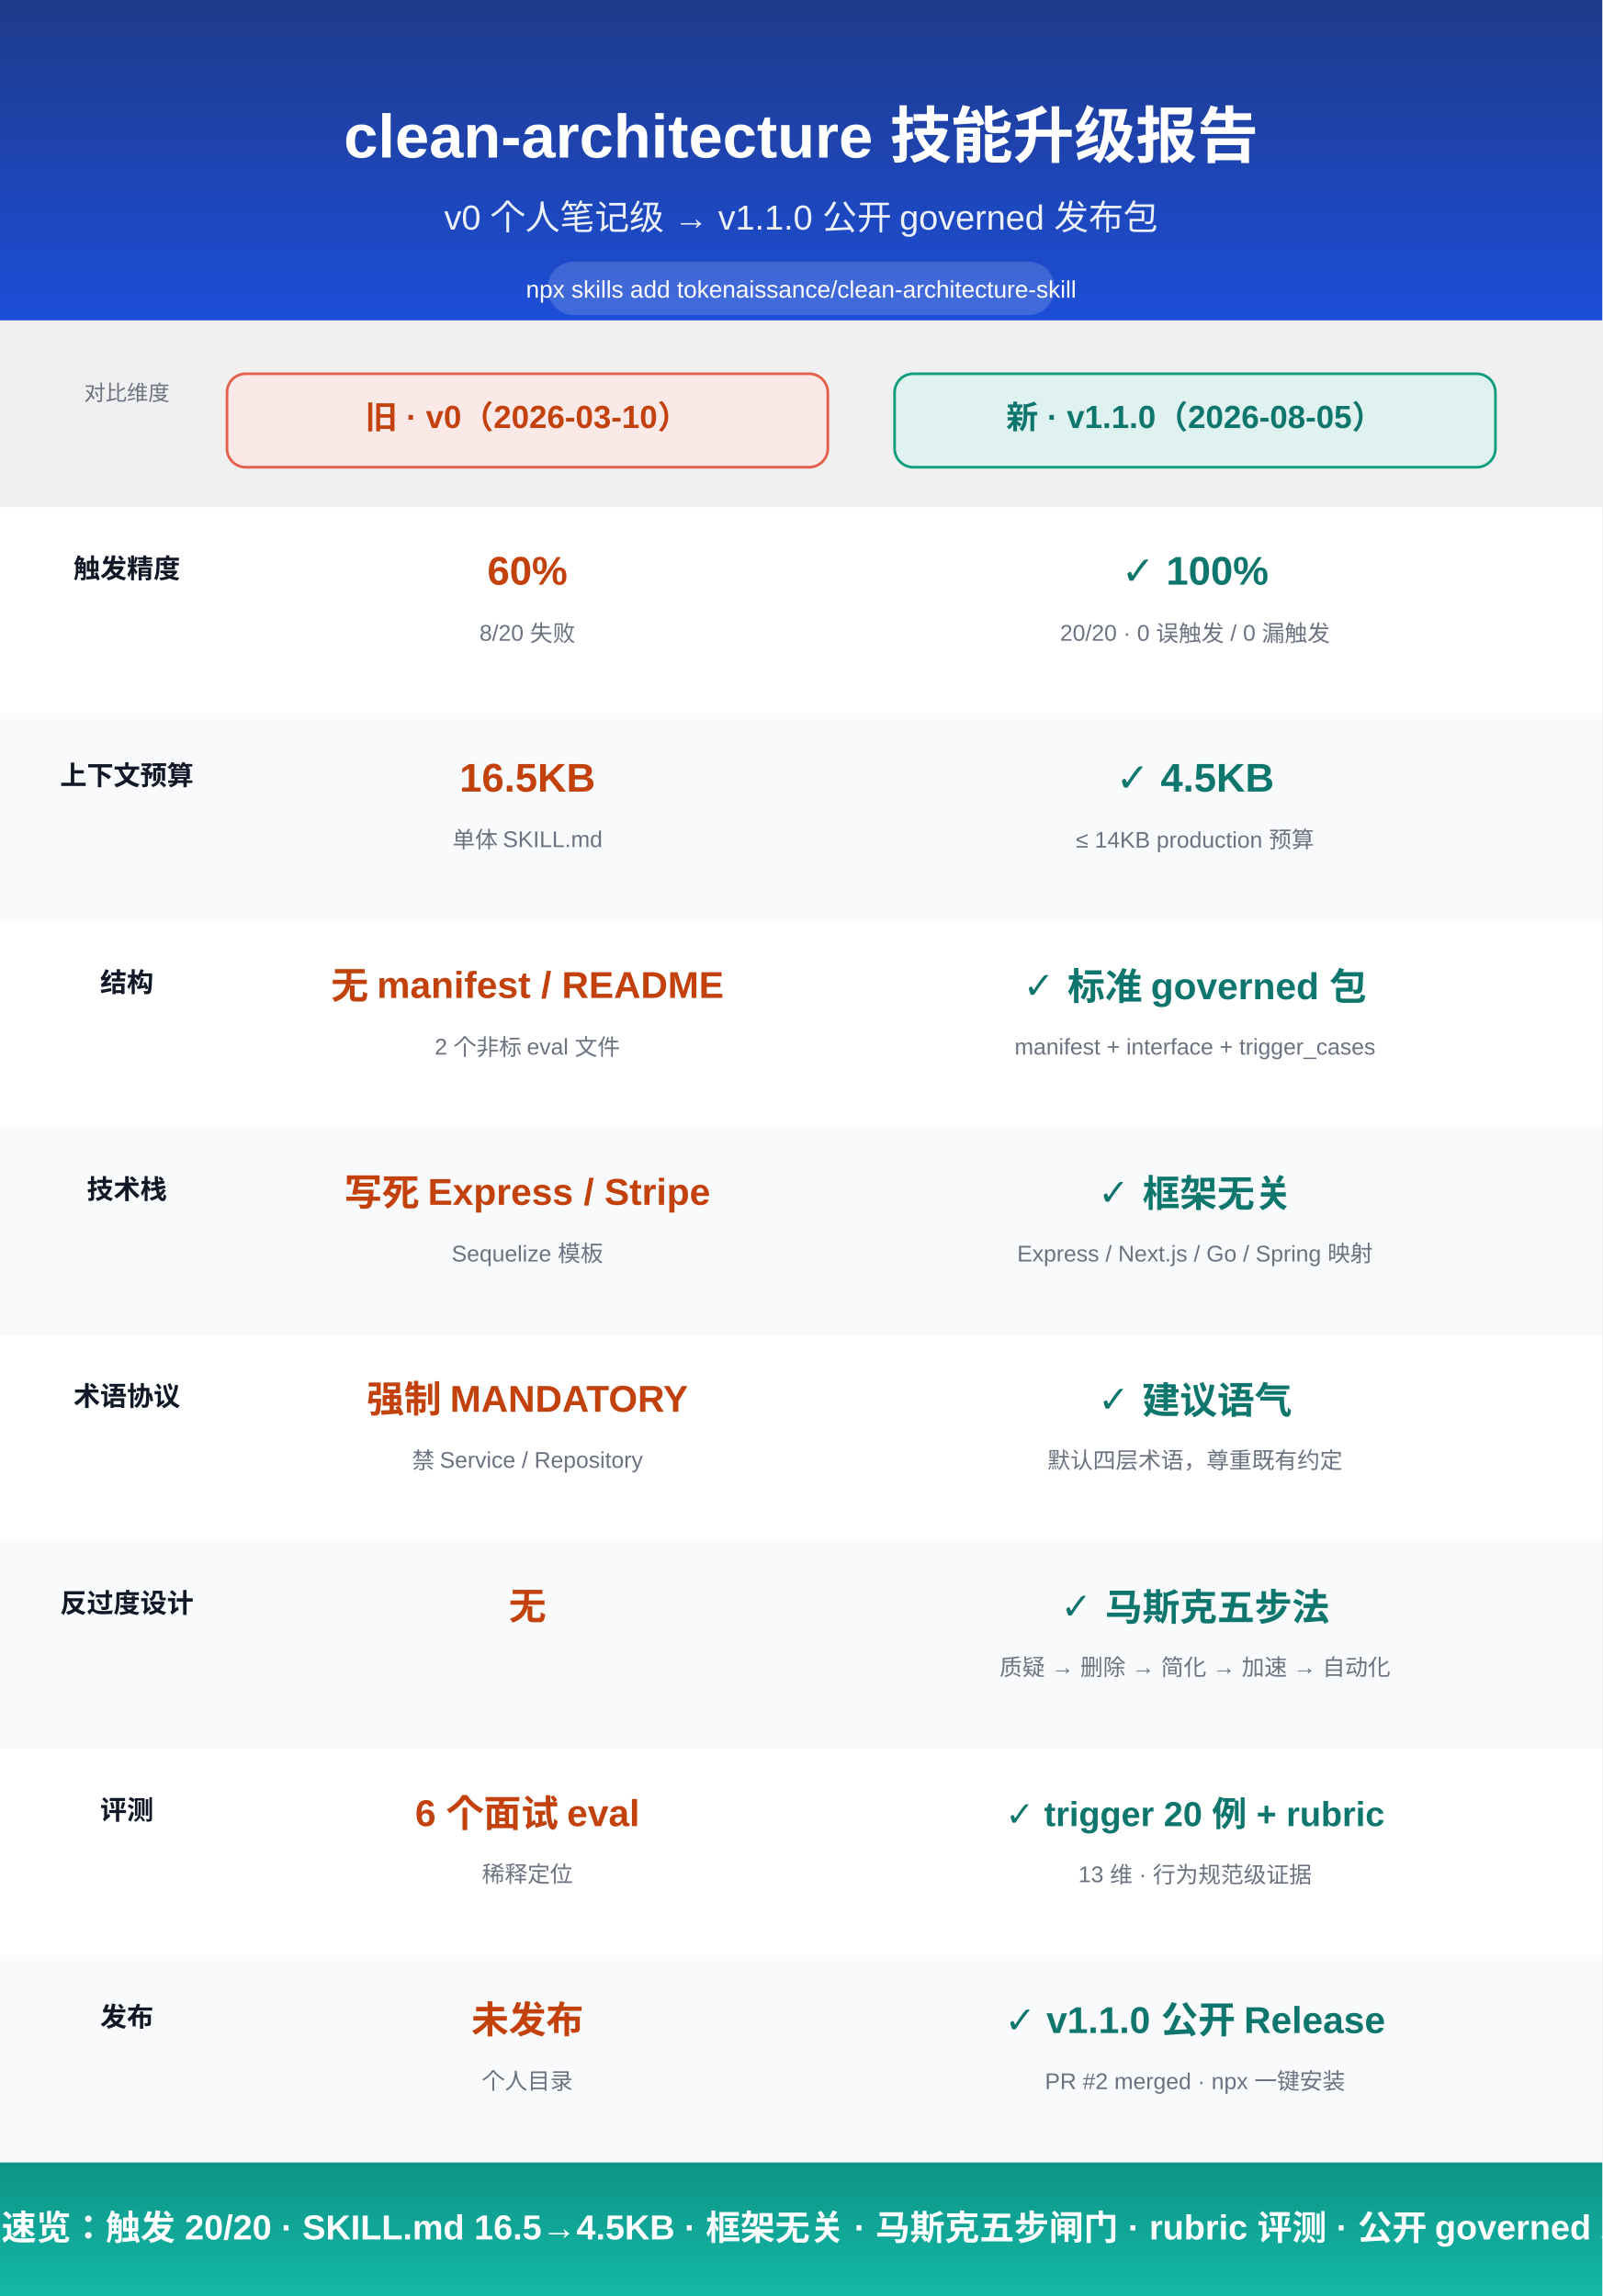
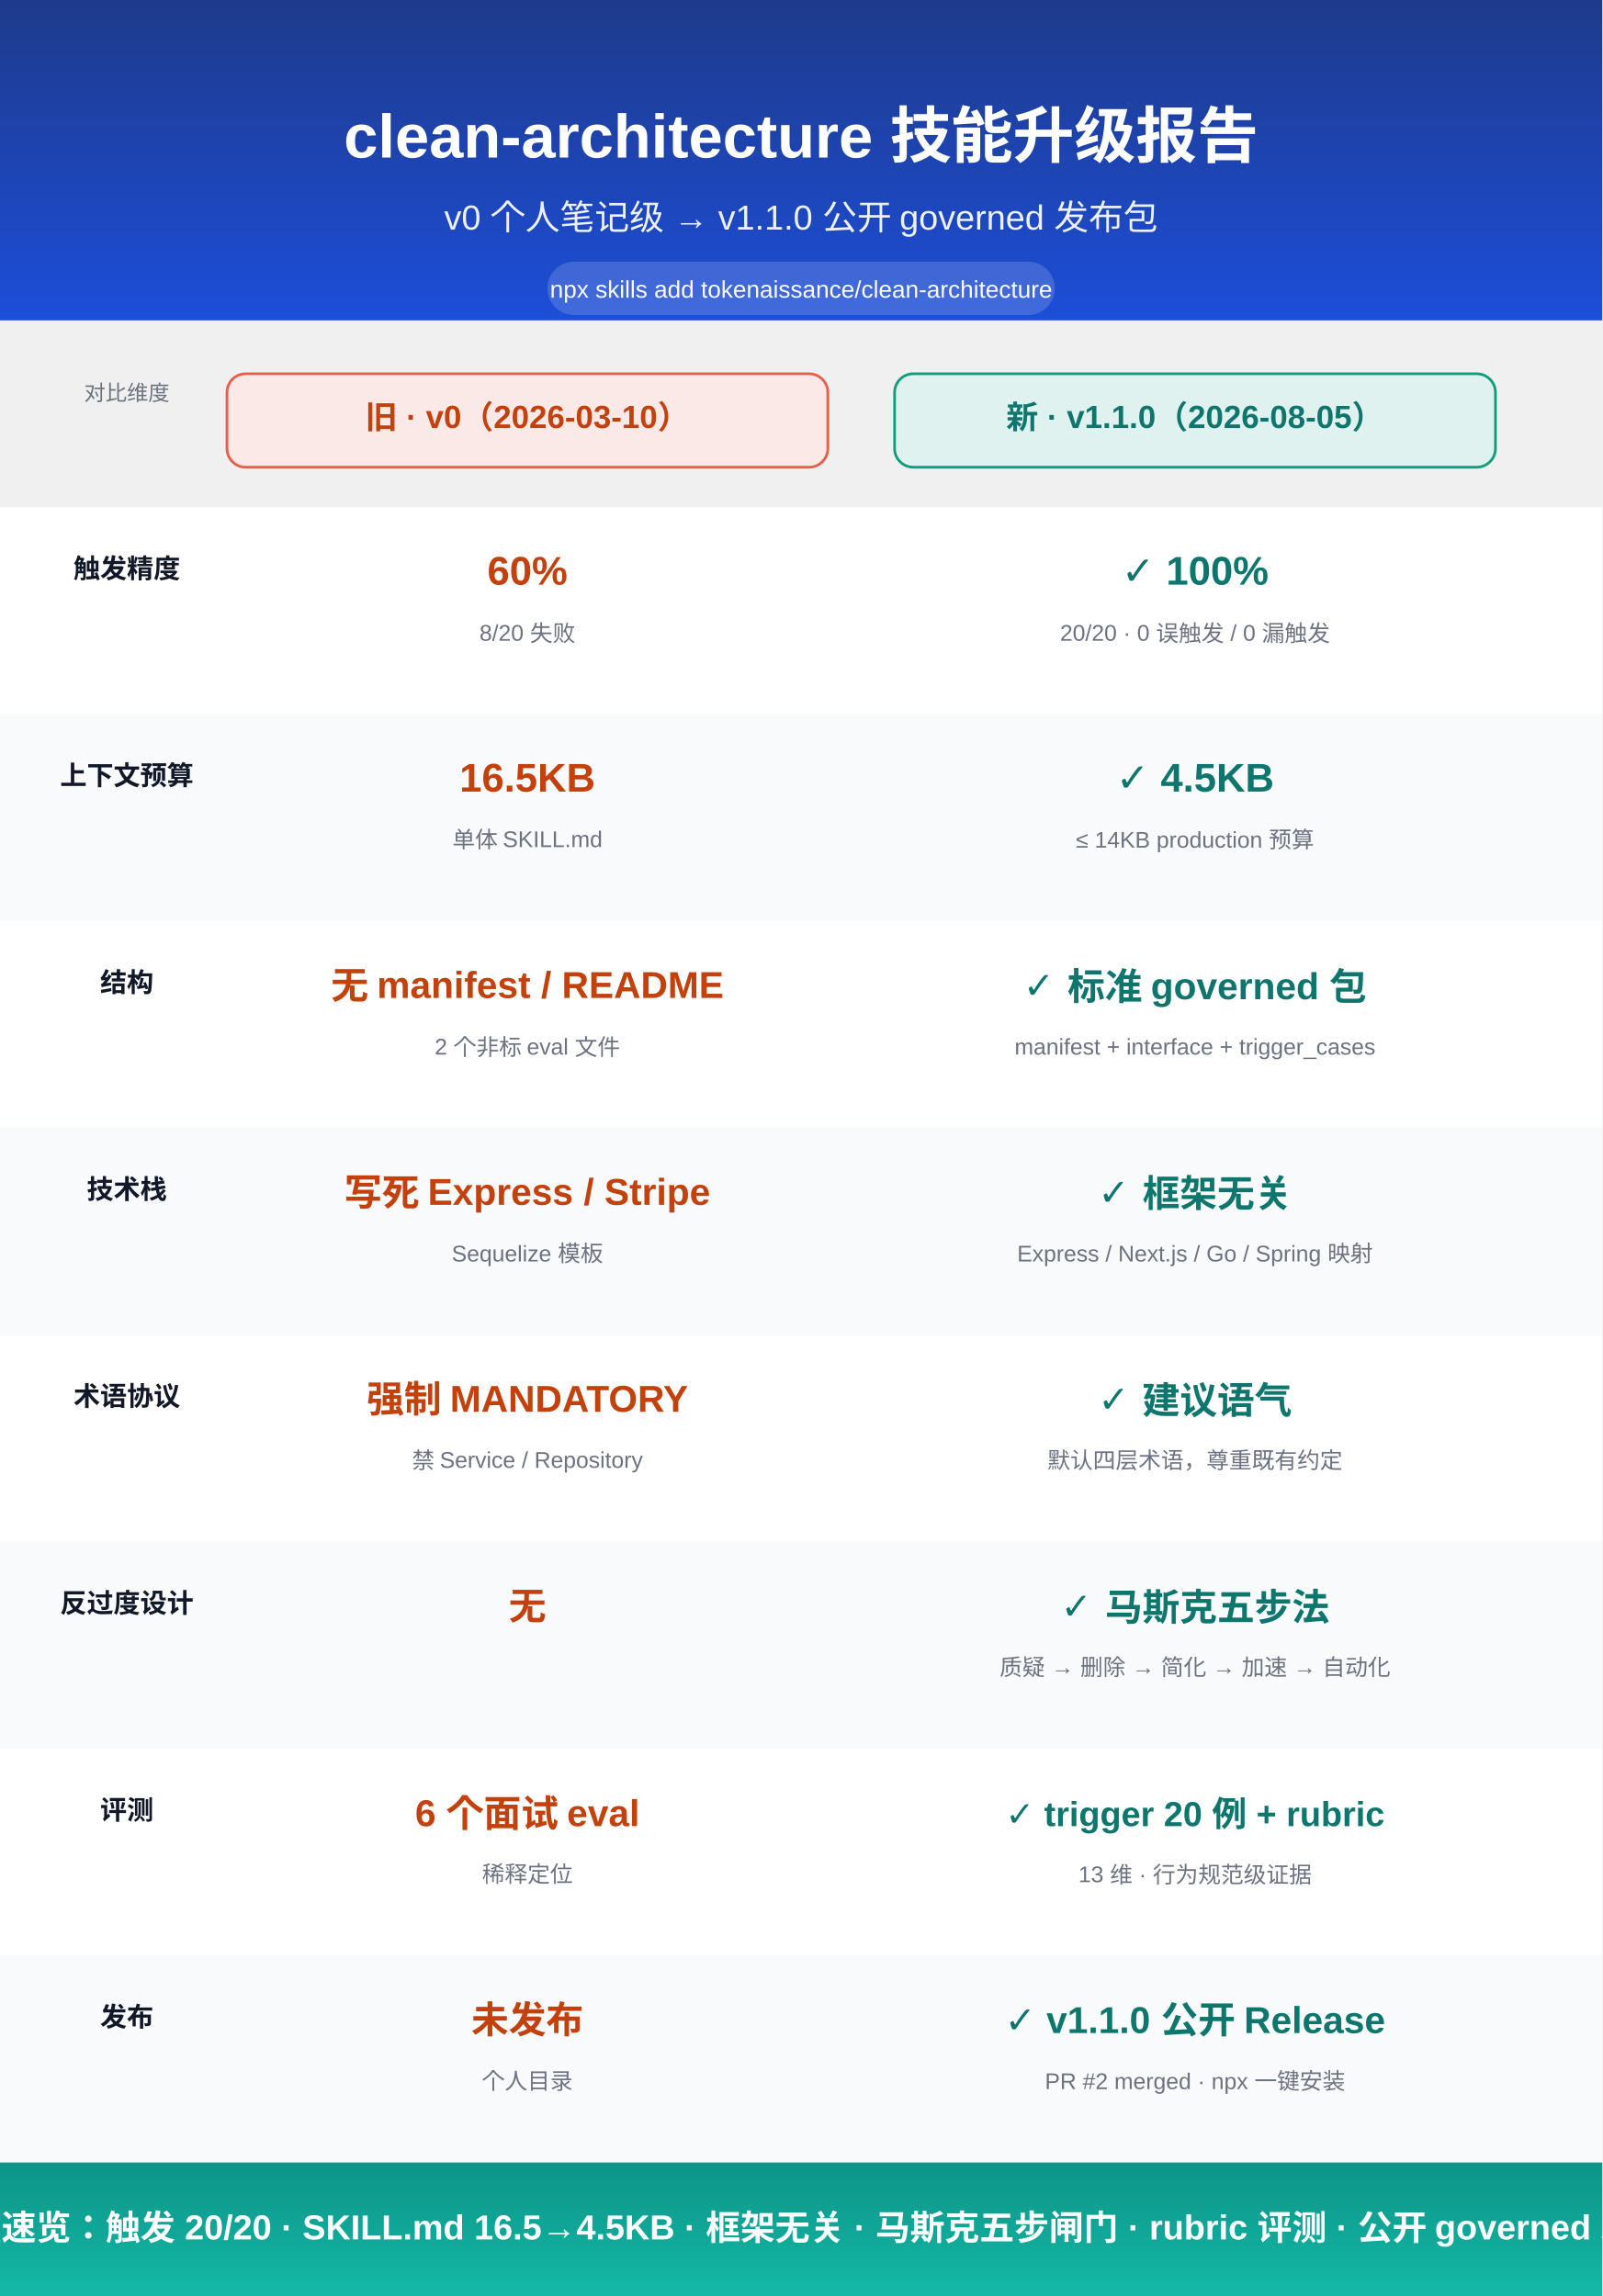
<svg xmlns="http://www.w3.org/2000/svg" width="1200" height="1720" viewBox="0 0 1200 1720" font-family="PingFang SC, Hiragino Sans GB, Microsoft YaHei, Helvetica Neue, Arial, sans-serif">
  <defs>
    <linearGradient id="headerGrad" x1="0" y1="0" x2="0" y2="1">
      <stop offset="0" stop-color="#1e3a8a" />
      <stop offset="1" stop-color="#1d4ed8" />
    </linearGradient>
    <linearGradient id="footerGrad" x1="0" y1="0" x2="0" y2="1">
      <stop offset="0" stop-color="#0d9488" />
      <stop offset="1" stop-color="#14b8a6" />
    </linearGradient>
  </defs>
  <rect x="0" y="0" width="1200" height="240" fill="url(#headerGrad)" />
  <text x="600" y="118" font-size="46" font-weight="700" fill="#ffffff" text-anchor="middle">clean-architecture 技能升级报告</text>
  <text x="600" y="172" font-size="26" fill="rgba(255,255,255,0.92)" text-anchor="middle">v0 个人笔记级 → v1.1.0 公开 governed 发布包</text>
  <rect x="410" y="196" width="380" height="40" rx="20" fill="rgba(255,255,255,0.16)" />
-   <text x="600" y="223" font-size="18" fill="#ffffff" text-anchor="middle">npx skills add tokenaissance/clean-architecture-skill</text>
+   <text x="600" y="223" font-size="18" fill="#ffffff" text-anchor="middle">npx skills add tokenaissance/clean-architecture</text>
  <text x="95" y="300" font-size="16" fill="#6b7280" text-anchor="middle">对比维度</text>
  <rect x="170" y="280" width="450" height="70" rx="14" fill="#fbe9e7" stroke="#e5604a" stroke-width="2" />
  <text x="395" y="321" font-size="24" font-weight="700" fill="#c2410c" text-anchor="middle">旧 · v0（2026-03-10）</text>
  <rect x="670" y="280" width="450" height="70" rx="14" fill="#e0f2ef" stroke="#0f9d7e" stroke-width="2" />
  <text x="895" y="321" font-size="24" font-weight="700" fill="#0f766e" text-anchor="middle">新 · v1.1.0（2026-08-05）</text>
  <g>
    <rect x="0" y="380" width="1200" height="155" fill="#ffffff" />
    <text x="95" y="433" font-size="20" font-weight="700" fill="#111827" text-anchor="middle">触发精度</text>
    <text x="395" y="438" font-size="30" font-weight="700" fill="#c2410c" text-anchor="middle">60%</text>
    <text x="395" y="480" font-size="17" fill="#6b7280" text-anchor="middle">8/20 失败</text>
    <text x="895" y="438" font-size="30" font-weight="700" fill="#0f766e" text-anchor="middle">✓ 100%</text>
    <text x="895" y="480" font-size="17" fill="#6b7280" text-anchor="middle">20/20 · 0 误触发 / 0 漏触发</text>
    <rect x="0" y="535" width="1200" height="155" fill="#f9fafb" />
    <text x="95" y="588" font-size="20" font-weight="700" fill="#111827" text-anchor="middle">上下文预算</text>
    <text x="395" y="593" font-size="30" font-weight="700" fill="#c2410c" text-anchor="middle">16.5KB</text>
    <text x="395" y="635" font-size="17" fill="#6b7280" text-anchor="middle">单体 SKILL.md</text>
    <text x="895" y="593" font-size="30" font-weight="700" fill="#0f766e" text-anchor="middle">✓ 4.5KB</text>
    <text x="895" y="635" font-size="17" fill="#6b7280" text-anchor="middle">≤ 14KB production 预算</text>
    <rect x="0" y="690" width="1200" height="155" fill="#ffffff" />
    <text x="95" y="743" font-size="20" font-weight="700" fill="#111827" text-anchor="middle">结构</text>
    <text x="395" y="748" font-size="28" font-weight="700" fill="#c2410c" text-anchor="middle">无 manifest / README</text>
    <text x="395" y="790" font-size="17" fill="#6b7280" text-anchor="middle">2 个非标 eval 文件</text>
    <text x="895" y="748" font-size="28" font-weight="700" fill="#0f766e" text-anchor="middle">✓ 标准 governed 包</text>
    <text x="895" y="790" font-size="17" fill="#6b7280" text-anchor="middle">manifest + interface + trigger_cases</text>
    <rect x="0" y="845" width="1200" height="155" fill="#f9fafb" />
    <text x="95" y="898" font-size="20" font-weight="700" fill="#111827" text-anchor="middle">技术栈</text>
    <text x="395" y="903" font-size="28" font-weight="700" fill="#c2410c" text-anchor="middle">写死 Express / Stripe</text>
    <text x="395" y="945" font-size="17" fill="#6b7280" text-anchor="middle">Sequelize 模板</text>
    <text x="895" y="903" font-size="28" font-weight="700" fill="#0f766e" text-anchor="middle">✓ 框架无关</text>
    <text x="895" y="945" font-size="17" fill="#6b7280" text-anchor="middle">Express / Next.js / Go / Spring 映射</text>
    <rect x="0" y="1000" width="1200" height="155" fill="#ffffff" />
    <text x="95" y="1053" font-size="20" font-weight="700" fill="#111827" text-anchor="middle">术语协议</text>
    <text x="395" y="1058" font-size="28" font-weight="700" fill="#c2410c" text-anchor="middle">强制 MANDATORY</text>
    <text x="395" y="1100" font-size="17" fill="#6b7280" text-anchor="middle">禁 Service / Repository</text>
    <text x="895" y="1058" font-size="28" font-weight="700" fill="#0f766e" text-anchor="middle">✓ 建议语气</text>
    <text x="895" y="1100" font-size="17" fill="#6b7280" text-anchor="middle">默认四层术语，尊重既有约定</text>
    <rect x="0" y="1155" width="1200" height="155" fill="#f9fafb" />
    <text x="95" y="1208" font-size="20" font-weight="700" fill="#111827" text-anchor="middle">反过度设计</text>
    <text x="395" y="1213" font-size="28" font-weight="700" fill="#c2410c" text-anchor="middle">无</text>
    <text x="895" y="1213" font-size="28" font-weight="700" fill="#0f766e" text-anchor="middle">✓ 马斯克五步法</text>
    <text x="895" y="1255" font-size="17" fill="#6b7280" text-anchor="middle">质疑 → 删除 → 简化 → 加速 → 自动化</text>
    <rect x="0" y="1310" width="1200" height="155" fill="#ffffff" />
    <text x="95" y="1363" font-size="20" font-weight="700" fill="#111827" text-anchor="middle">评测</text>
    <text x="395" y="1368" font-size="28" font-weight="700" fill="#c2410c" text-anchor="middle">6 个面试 eval</text>
    <text x="395" y="1410" font-size="17" fill="#6b7280" text-anchor="middle">稀释定位</text>
    <text x="895" y="1368" font-size="26" font-weight="700" fill="#0f766e" text-anchor="middle">✓ trigger 20 例 + rubric</text>
    <text x="895" y="1410" font-size="17" fill="#6b7280" text-anchor="middle">13 维 · 行为规范级证据</text>
    <rect x="0" y="1465" width="1200" height="155" fill="#f9fafb" />
    <text x="95" y="1518" font-size="20" font-weight="700" fill="#111827" text-anchor="middle">发布</text>
    <text x="395" y="1523" font-size="28" font-weight="700" fill="#c2410c" text-anchor="middle">未发布</text>
    <text x="395" y="1565" font-size="17" fill="#6b7280" text-anchor="middle">个人目录</text>
    <text x="895" y="1523" font-size="28" font-weight="700" fill="#0f766e" text-anchor="middle">✓ v1.1.0 公开 Release</text>
    <text x="895" y="1565" font-size="17" fill="#6b7280" text-anchor="middle">PR #2 merged · npx 一键安装</text>
  </g>
  <rect x="0" y="1620" width="1200" height="100" fill="url(#footerGrad)" />
  <text x="600" y="1678" font-size="26" font-weight="700" fill="#ffffff" text-anchor="middle">亮点速览：触发 20/20 · SKILL.md 16.5→4.5KB · 框架无关 · 马斯克五步闸门 · rubric 评测 · 公开 governed 发布</text>
</svg>
